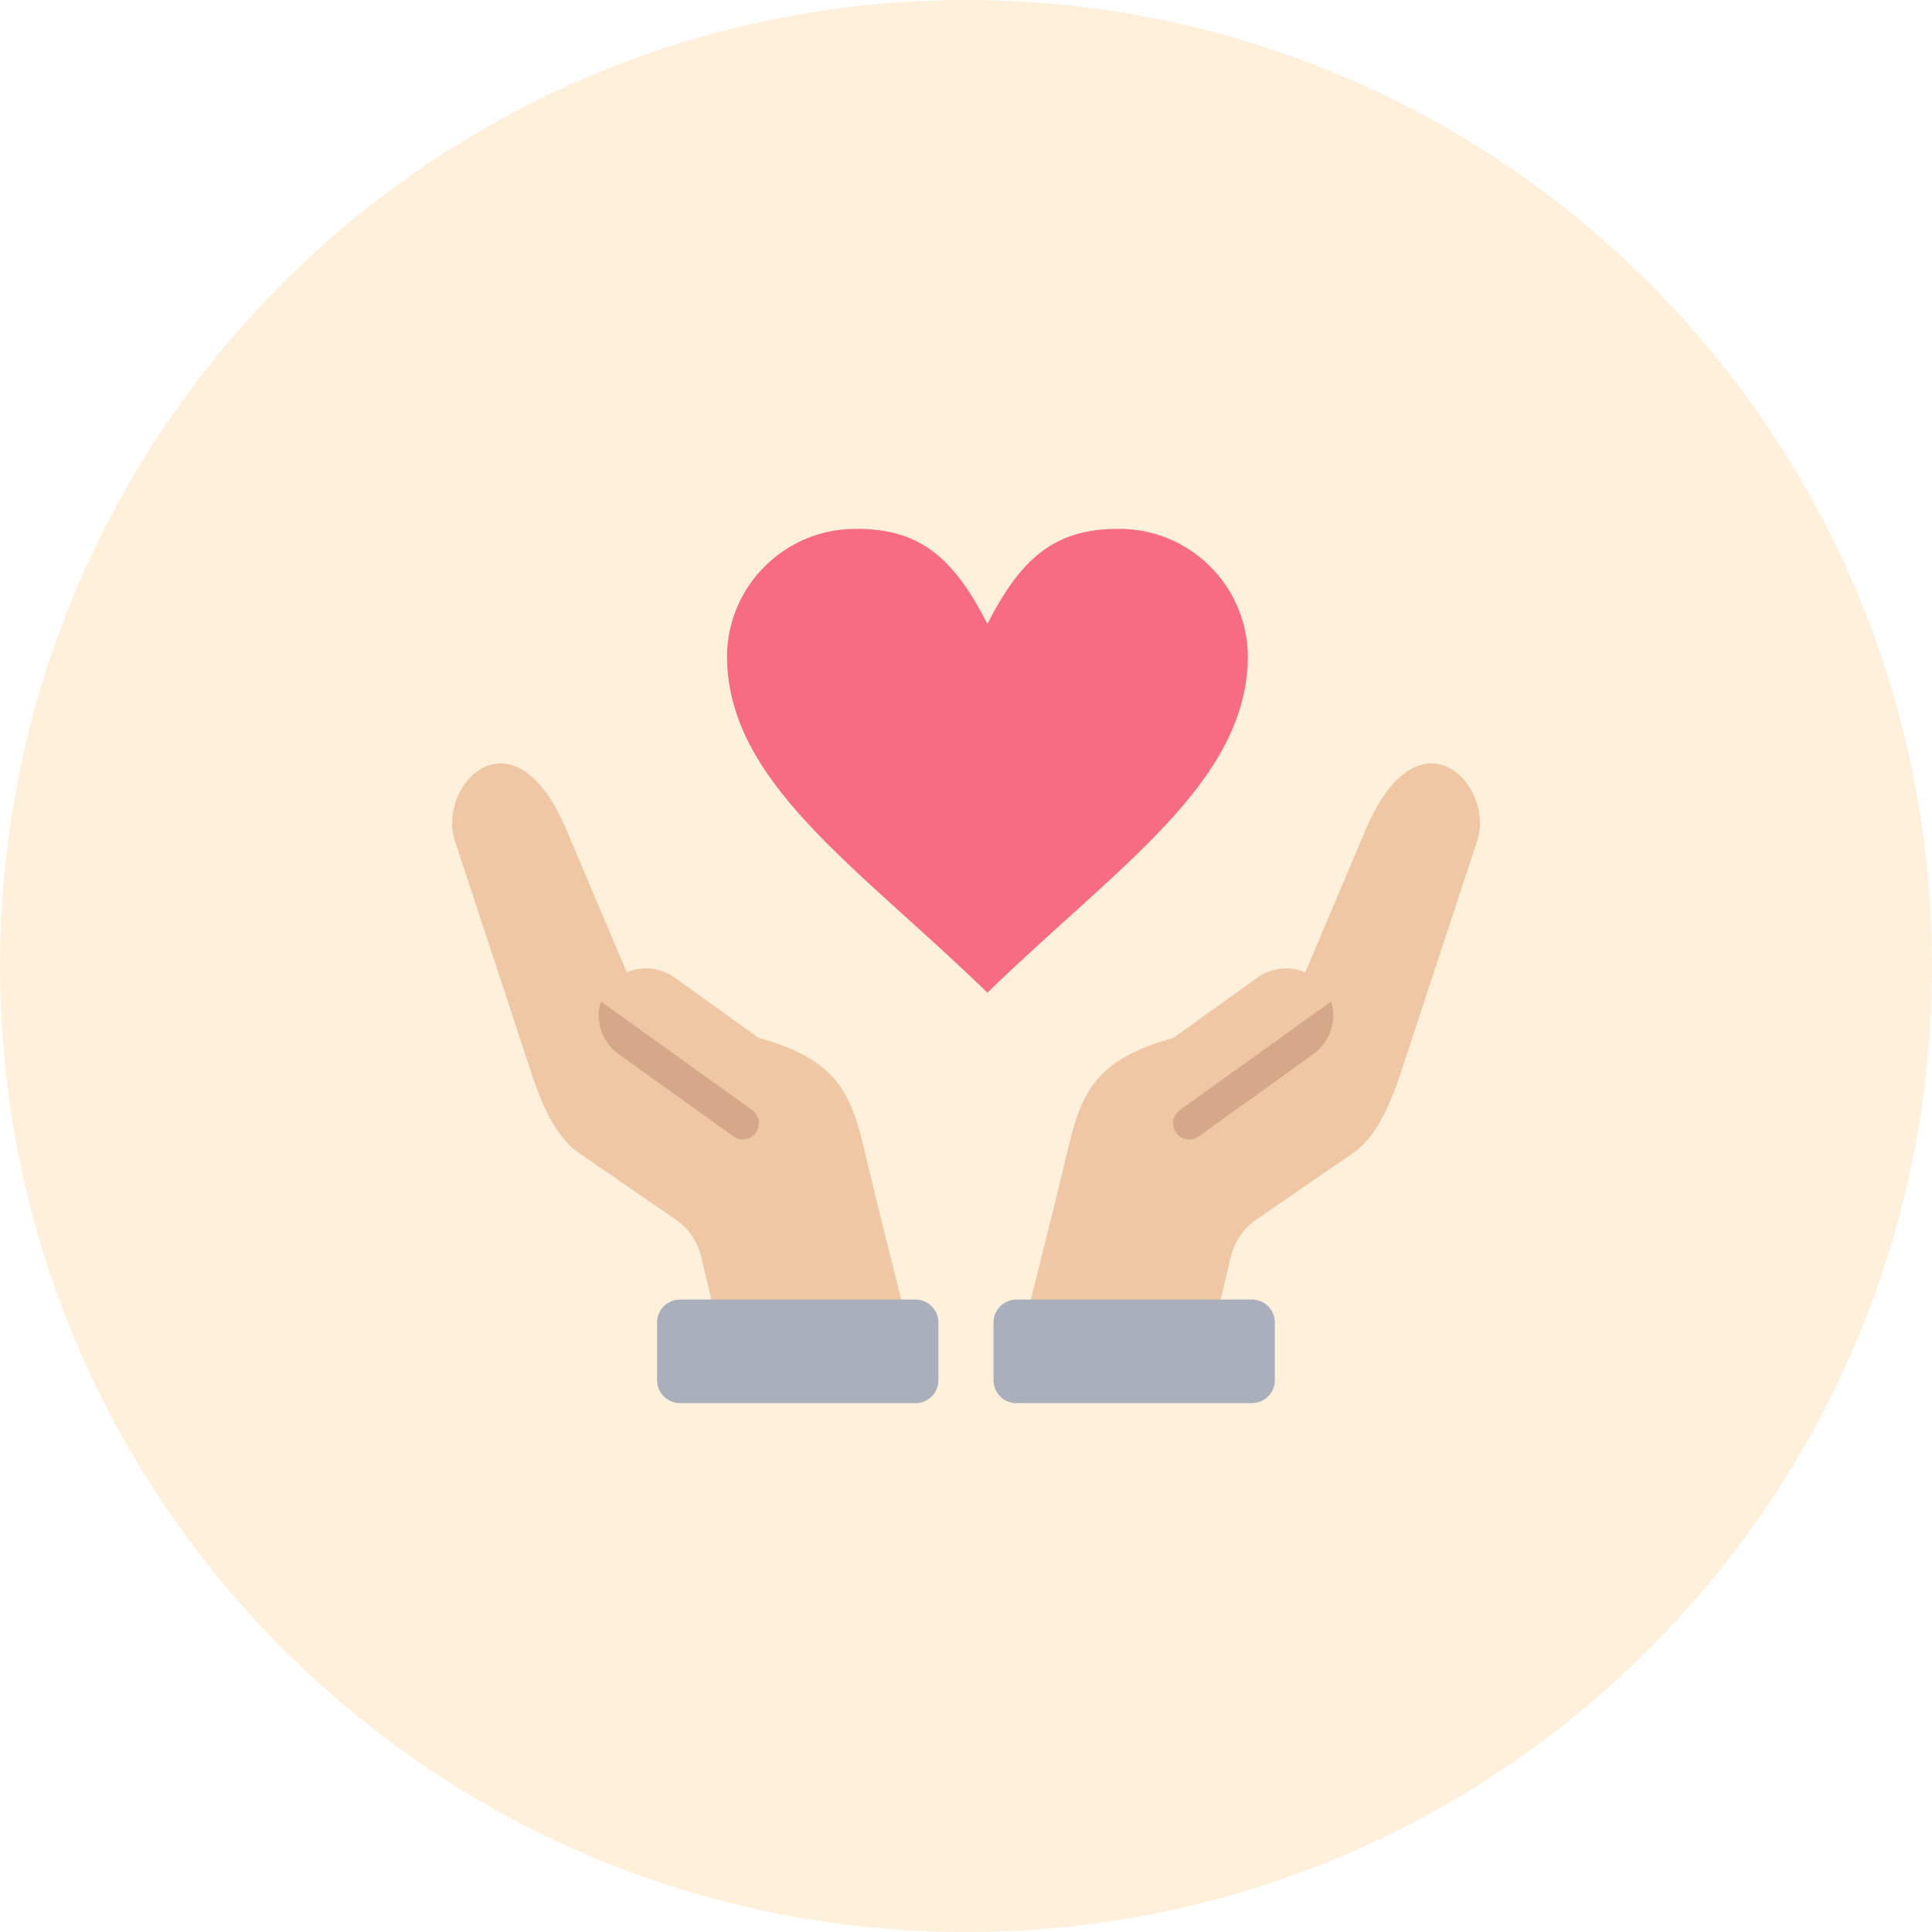
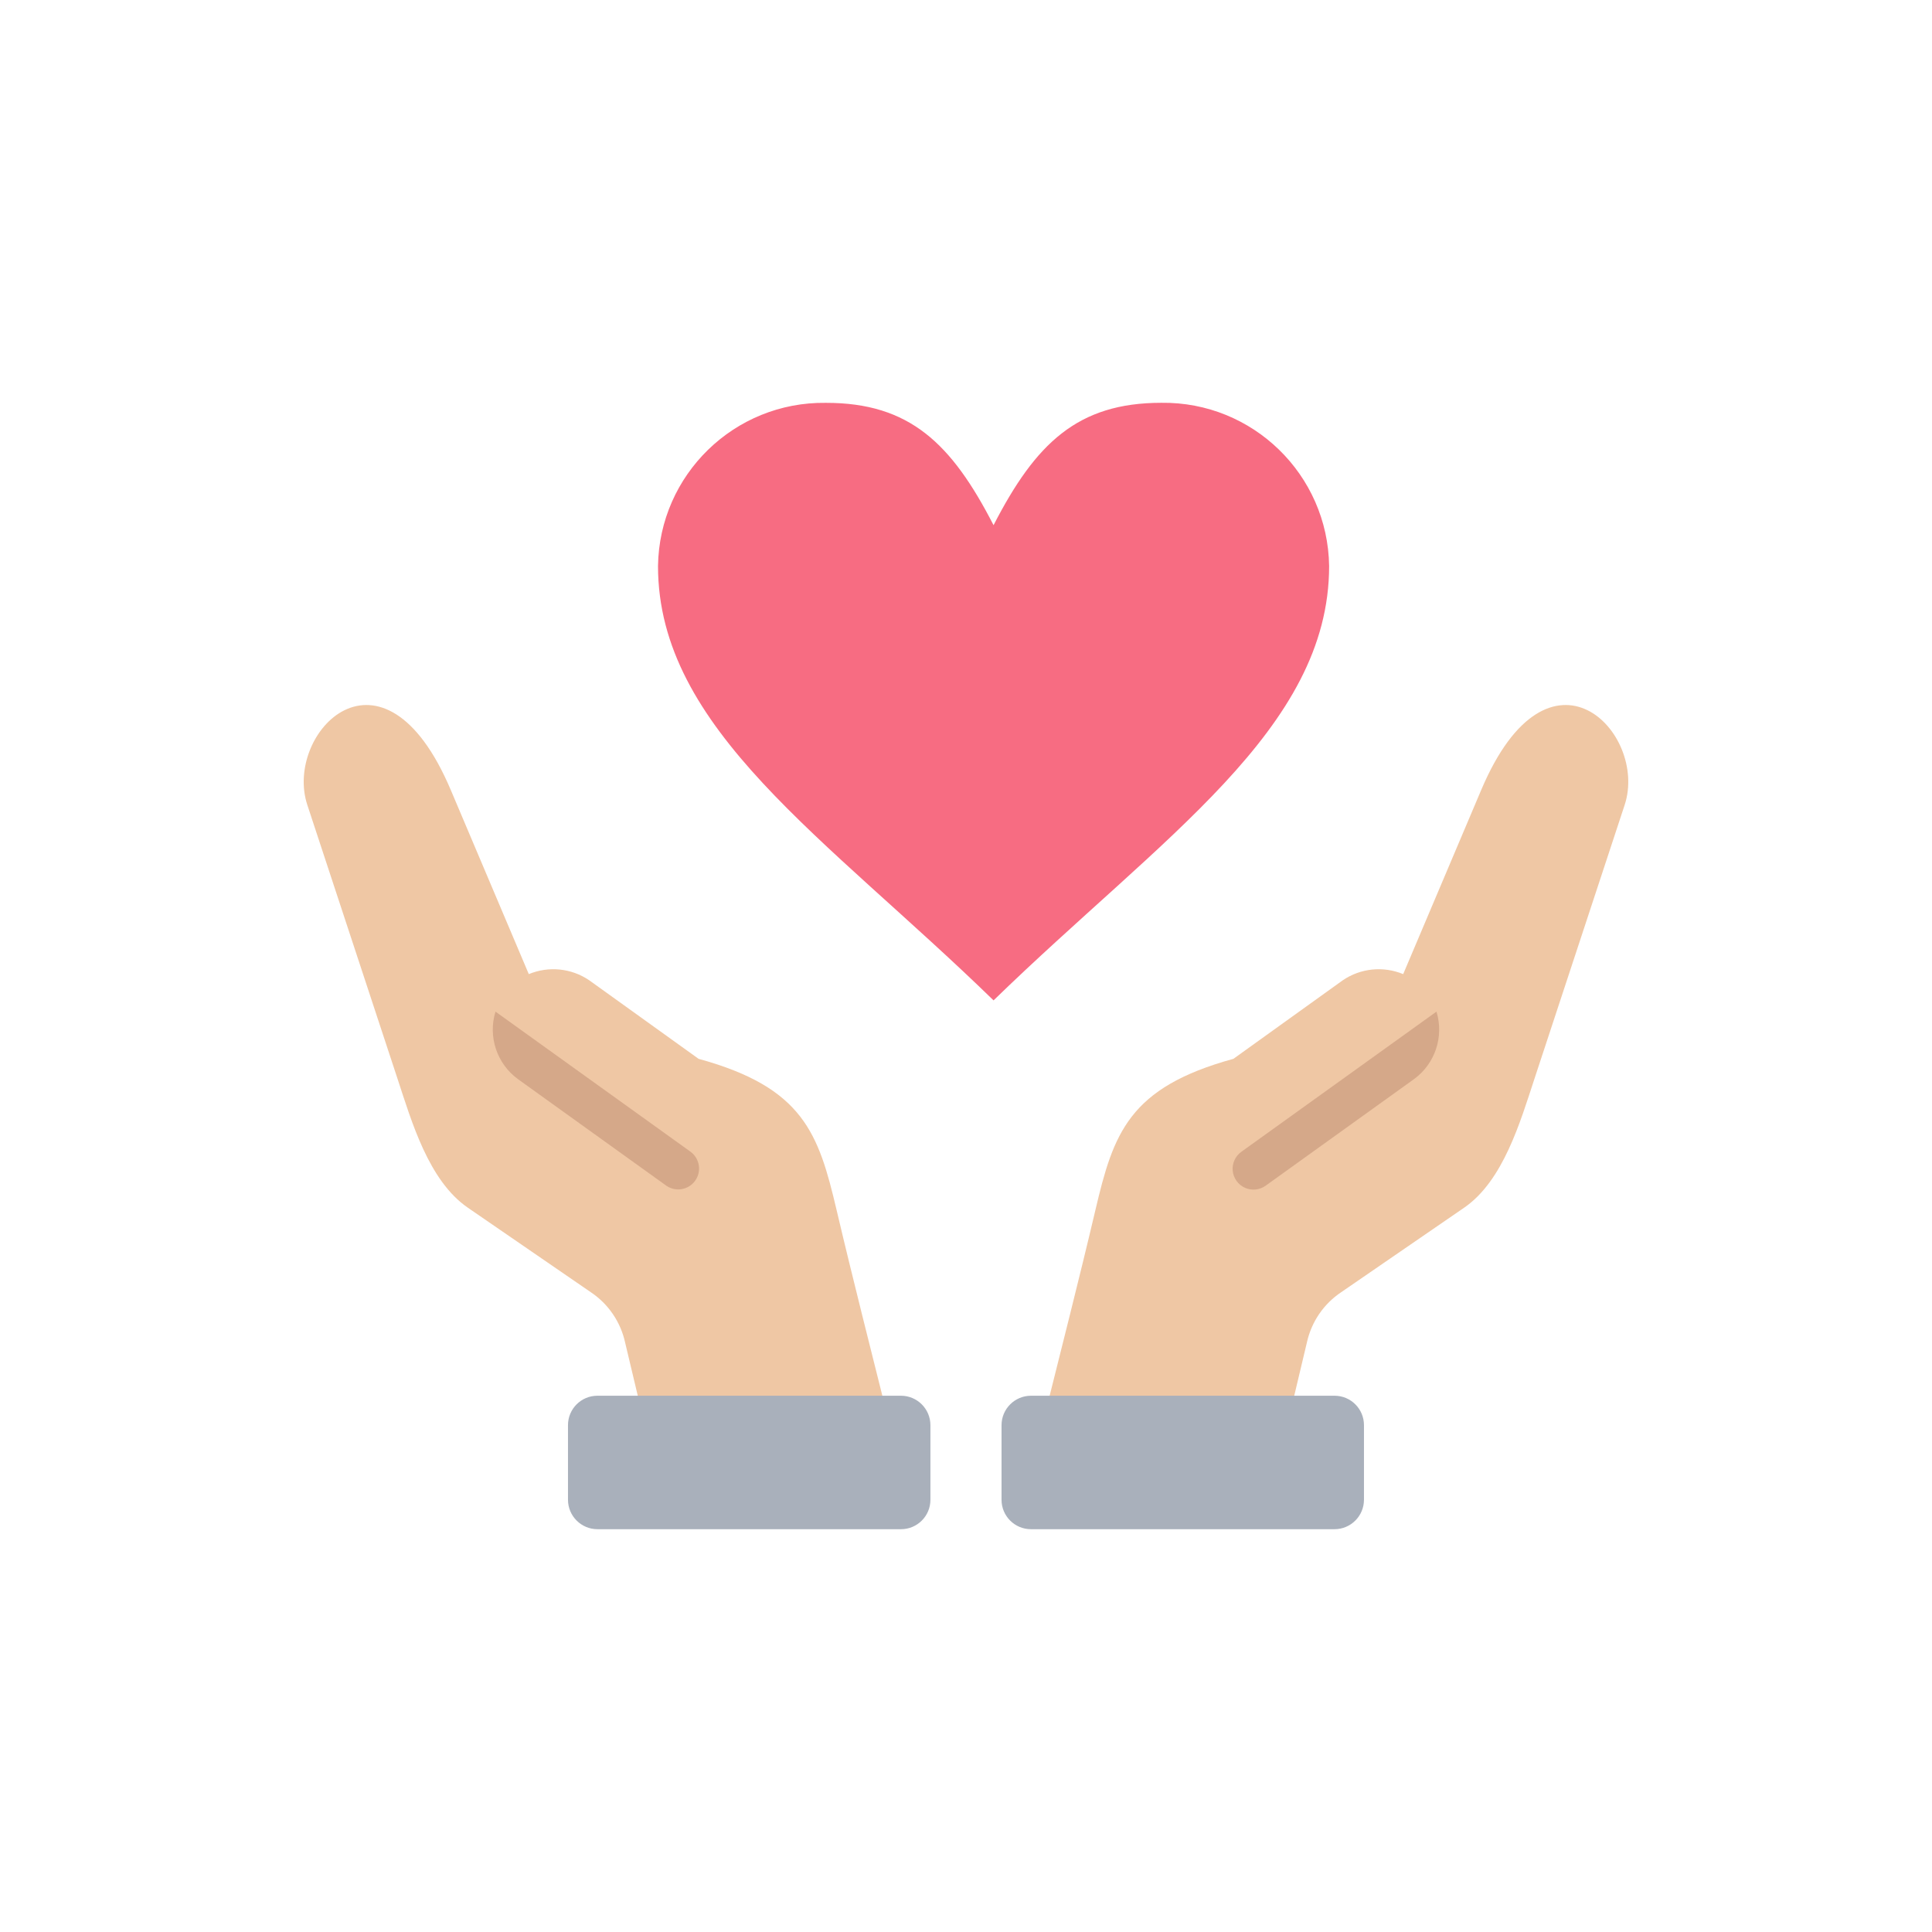
<svg xmlns="http://www.w3.org/2000/svg" width="84" height="84" viewBox="0 0 84 84">
-   <g id="Group_6729" data-name="Group 6729" transform="translate(-696 -464)">
-     <circle id="Ellipse_620" data-name="Ellipse 620" cx="42" cy="42" r="42" transform="translate(696 464)" fill="#fff0dc" />
-     <g id="Search_results_for_Volunteers_-_Flaticon-12" data-name="Search results for Volunteers - Flaticon-12" transform="translate(699.651 435.092)">
+   <g id="Group_6840" data-name="Group 6840" transform="translate(-2625 -1224)">
+     <circle id="Ellipse_627" data-name="Ellipse 627" cx="42" cy="42" r="42" transform="translate(2625 1224)" fill="none" />
+     <g id="Search_results_for_Volunteers_-_Flaticon-12" data-name="Search results for Volunteers - Flaticon-12" transform="translate(2622.205 1189.61)">
      <g id="Group_6727" data-name="Group 6727" transform="translate(15.999 51.903)">
-         <path id="Path_33359" data-name="Path 33359" d="M155.724,56.033c1.415-2.753,2.831-4.13,5.662-4.13a5.588,5.588,0,0,1,5.662,5.507c0,5.507-5.662,9.151-11.324,14.658C150.062,66.561,144.4,62.916,144.4,57.41a5.588,5.588,0,0,1,5.662-5.507C152.893,51.9,154.308,53.28,155.724,56.033Z" transform="translate(-132.443 -51.903)" fill="#f76c82" fill-rule="evenodd" />
-         <path id="Path_33360" data-name="Path 33360" d="M23.6,170.5l-2.633-6.215c-2.3-5.418-5.643-1.929-4.841.5l3.045,9.243c.479,1.453,1.052,3.438,2.367,4.343l4.152,2.854a2.744,2.744,0,0,1,1.157,1.687l1.174,4.936,7.713-2.314c-.588-2.359-1.191-4.715-1.749-7.082-.608-2.583-1.119-4.131-4.653-5.1l-3.689-2.65A2.155,2.155,0,0,0,23.6,170.5Z" transform="translate(-15.999 -151.222)" fill="#efc7a4" fill-rule="evenodd" />
-         <path id="Path_33361" data-name="Path 33361" d="M84.621,272.534a2.067,2.067,0,0,0,.764,2.282L90.38,278.4a.7.7,0,0,0,.823-1.143Z" transform="translate(-78.148 -251.988)" fill="#d5a889" fill-rule="evenodd" />
-         <path id="Path_33362" data-name="Path 33362" d="M111.773,412.713l0,2.519a1,1,0,0,0,.993.992h10.246a.993.993,0,0,0,.993-.994l0-2.519a1,1,0,0,0-.993-.992H112.766a.993.993,0,0,0-.993.994Z" transform="translate(-102.854 -378.212)" fill="#a9b0bb" fill-rule="evenodd" />
-         <path id="Path_33363" data-name="Path 33363" d="M296.26,170.5l2.633-6.215c2.3-5.418,5.643-1.929,4.841.5l-3.045,9.243c-.479,1.453-1.052,3.438-2.367,4.343l-4.152,2.854a2.744,2.744,0,0,0-1.157,1.687l-1.174,4.936-7.713-2.314c.588-2.359,1.191-4.715,1.749-7.082.608-2.583,1.119-4.131,4.653-5.1l3.689-2.65A2.155,2.155,0,0,1,296.26,170.5Z" transform="translate(-259.158 -151.222)" fill="#efc7a4" fill-rule="evenodd" />
-         <path id="Path_33364" data-name="Path 33364" d="M359.549,272.534a2.067,2.067,0,0,1-.764,2.282l-4.995,3.588a.7.7,0,1,1-.823-1.143Z" transform="translate(-321.323 -251.988)" fill="#d5a889" fill-rule="evenodd" />
-         <path id="Path_33365" data-name="Path 33365" d="M281.085,412.713l0,2.519a1,1,0,0,1-.993.992H269.844a.993.993,0,0,1-.993-.994l0-2.519a1,1,0,0,1,.993-.992h10.246a.993.993,0,0,1,.993.994Z" transform="translate(-245.305 -378.212)" fill="#a9b0bb" fill-rule="evenodd" />
+         <path id="Path_33359" data-name="Path 33359" d="M158.989,57.224c1.824-3.547,3.647-5.321,7.295-5.321A7.2,7.2,0,0,1,173.579,59c0,7.095-7.295,11.79-14.59,18.885C151.695,70.788,144.4,66.093,144.4,59a7.2,7.2,0,0,1,7.295-7.095C155.342,51.9,157.166,53.677,158.989,57.224Z" transform="translate(-128.995 -51.903)" fill="#f76c82" fill-rule="evenodd" />
+         <path id="Path_33360" data-name="Path 33360" d="M25.786,173.12l-3.393-8.008c-2.957-6.98-7.27-2.486-6.237.65l3.923,11.909c.617,1.872,1.355,4.43,3.05,5.6l5.35,3.677a3.536,3.536,0,0,1,1.491,2.173l1.513,6.36,9.938-2.981c-.758-3.04-1.535-6.075-2.253-9.125-.784-3.328-1.442-5.323-6-6.572l-4.753-3.414A2.777,2.777,0,0,0,25.786,173.12Z" transform="translate(-15.999 -148.28)" fill="#efc7a4" fill-rule="evenodd" />
+         <path id="Path_33361" data-name="Path 33361" d="M84.647,272.534a2.663,2.663,0,0,0,.984,2.94l6.436,4.623a.907.907,0,0,0,1.06-1.472Z" transform="translate(-76.308 -246.063)" fill="#d5a889" fill-rule="evenodd" />
+         <path id="Path_33362" data-name="Path 33362" d="M111.773,413l0,3.245a1.282,1.282,0,0,0,1.279,1.278h13.2a1.279,1.279,0,0,0,1.279-1.28l0-3.245a1.282,1.282,0,0,0-1.279-1.278h-13.2a1.279,1.279,0,0,0-1.279,1.28Z" transform="translate(-100.282 -368.549)" fill="#a9b0bb" fill-rule="evenodd" />
+         <path id="Path_33363" data-name="Path 33363" d="M299.76,173.12l3.393-8.008c2.957-6.98,7.27-2.486,6.237.65l-3.923,11.909c-.617,1.872-1.355,4.43-3.05,5.6l-5.35,3.677a3.535,3.535,0,0,0-1.49,2.173l-1.513,6.36-9.938-2.981c.758-3.04,1.535-6.075,2.253-9.125.784-3.328,1.442-5.323,6-6.572l4.753-3.414A2.776,2.776,0,0,1,299.76,173.12Z" transform="translate(-251.956 -148.28)" fill="#efc7a4" fill-rule="evenodd" />
+         <path id="Path_33364" data-name="Path 33364" d="M361.532,272.534a2.663,2.663,0,0,1-.984,2.94l-6.436,4.623a.907.907,0,1,1-1.06-1.472Z" transform="translate(-312.281 -246.063)" fill="#d5a889" fill-rule="evenodd" />
+         <path id="Path_33365" data-name="Path 33365" d="M284.613,413l0,3.245a1.282,1.282,0,0,1-1.279,1.278h-13.2a1.279,1.279,0,0,1-1.279-1.28l0-3.245a1.282,1.282,0,0,1,1.279-1.278h13.2a1.279,1.279,0,0,1,1.279,1.28Z" transform="translate(-238.514 -368.549)" fill="#a9b0bb" fill-rule="evenodd" />
      </g>
    </g>
  </g>
</svg>
